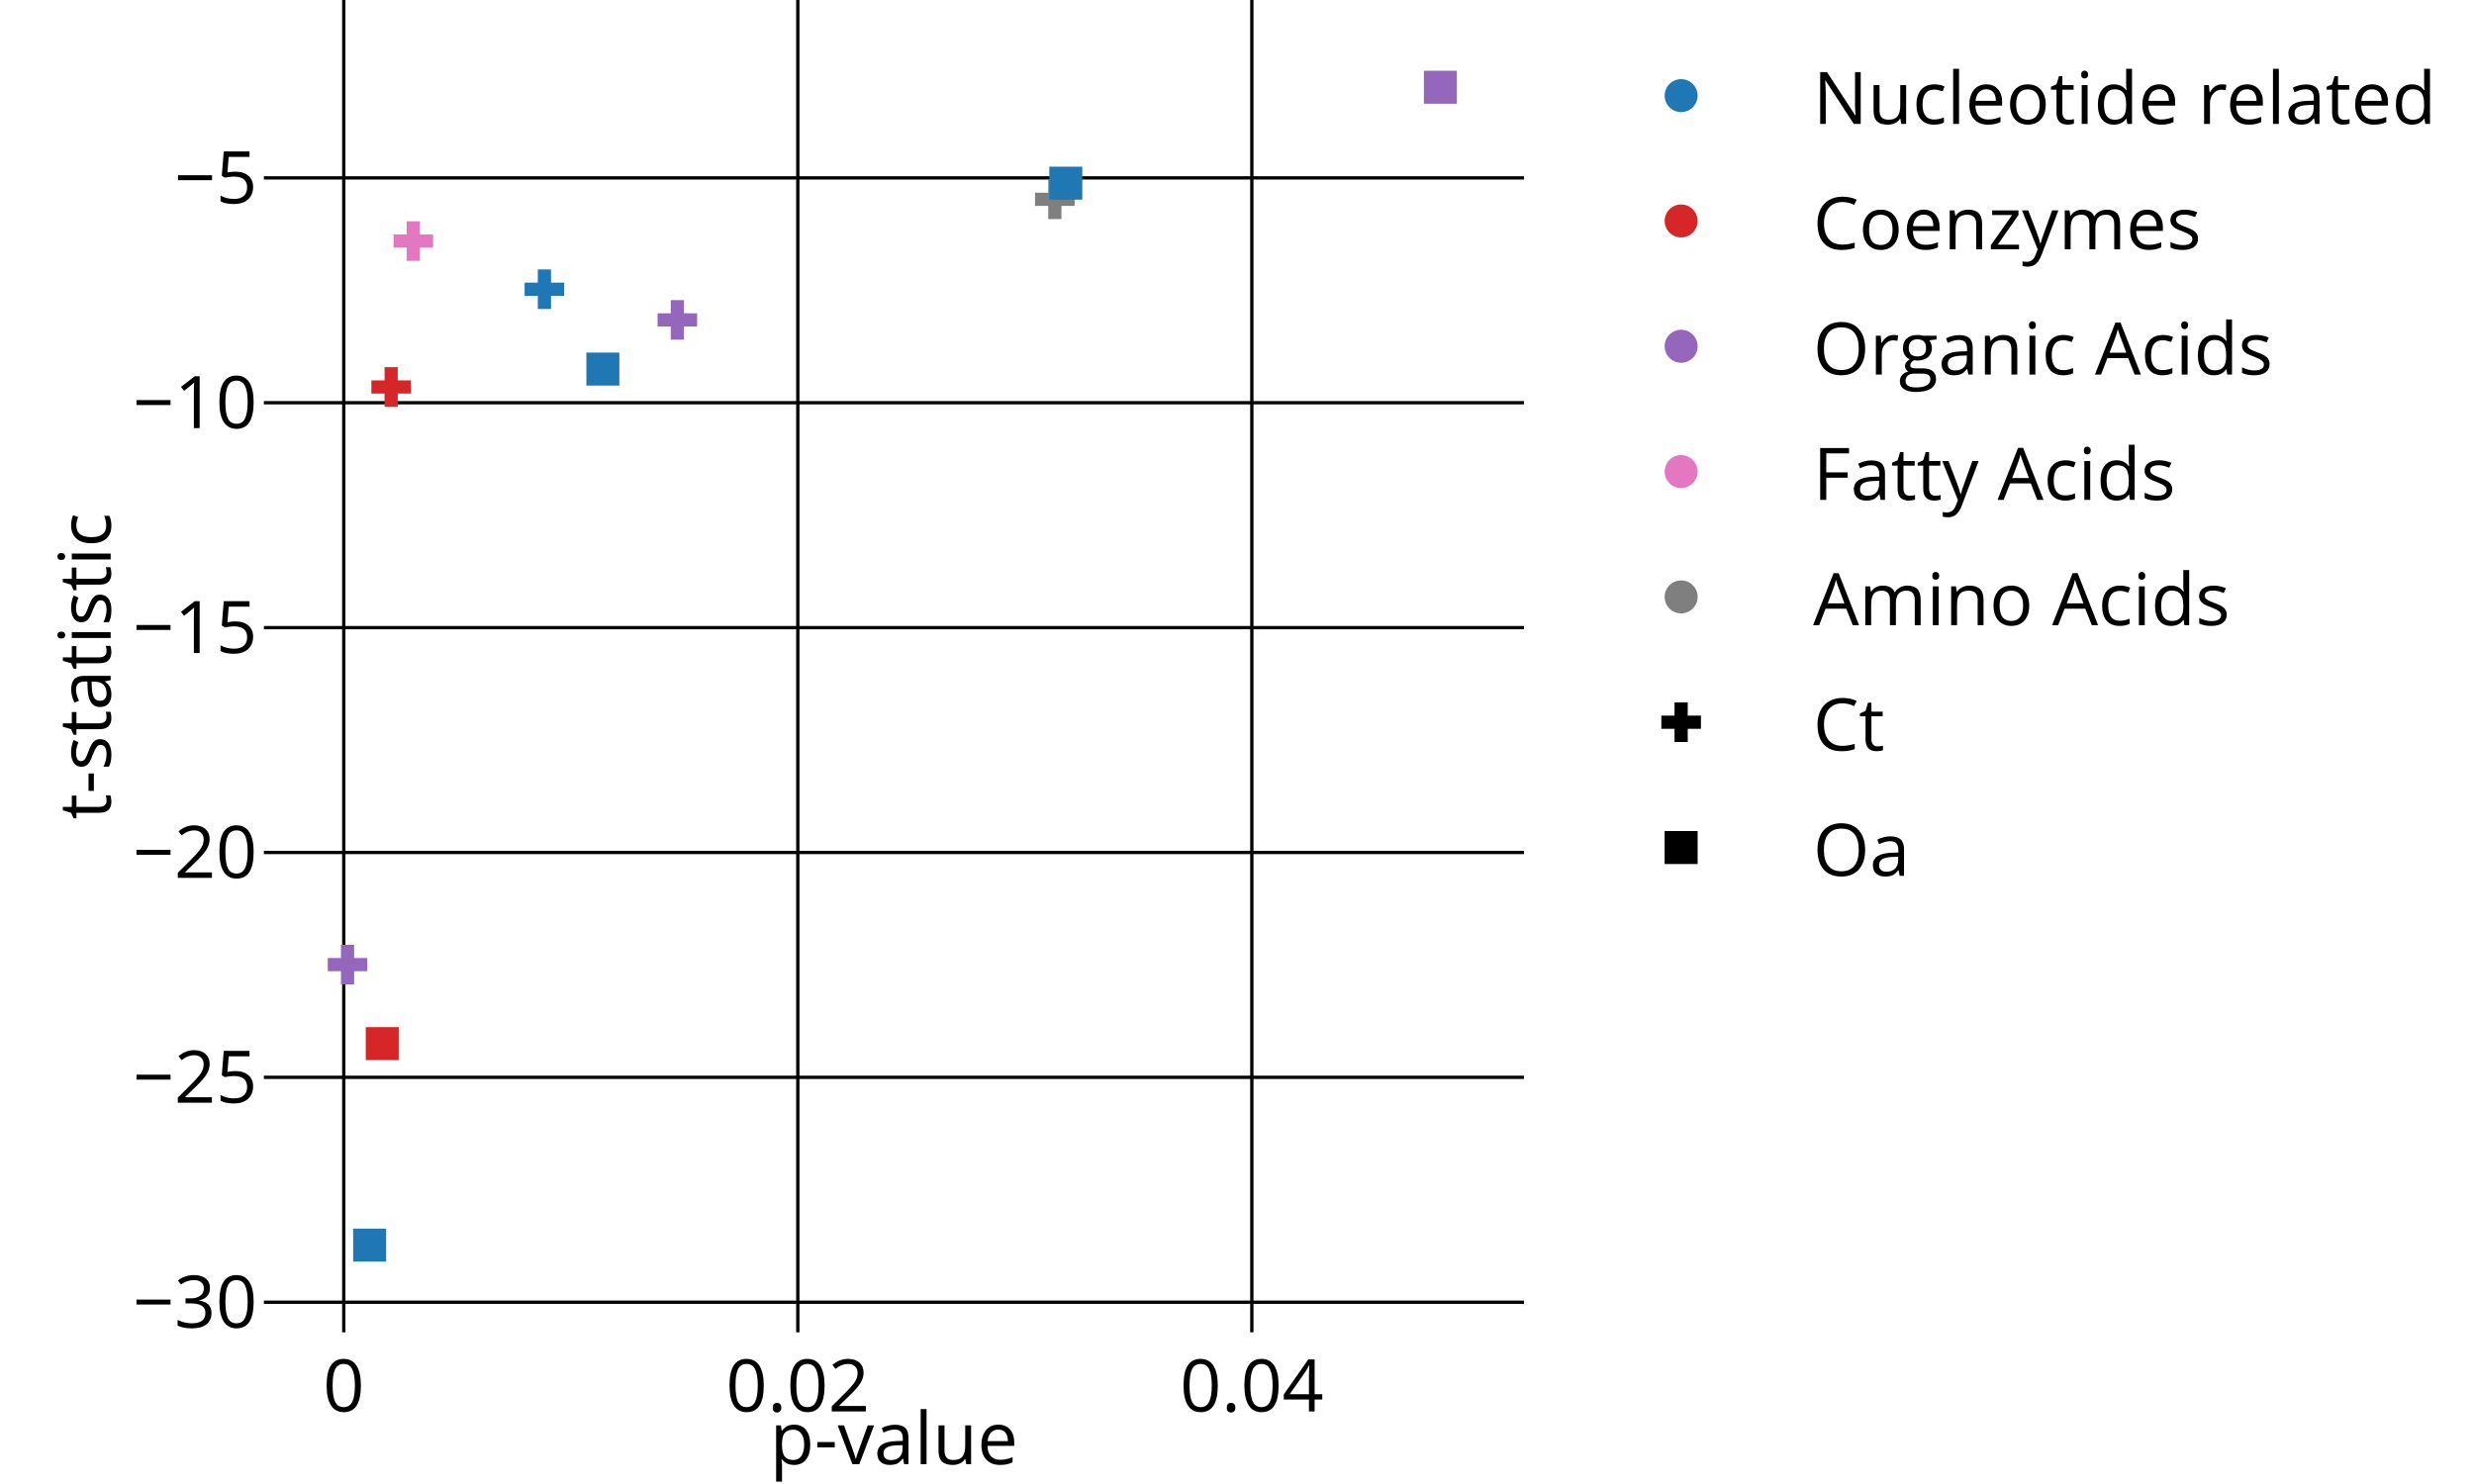
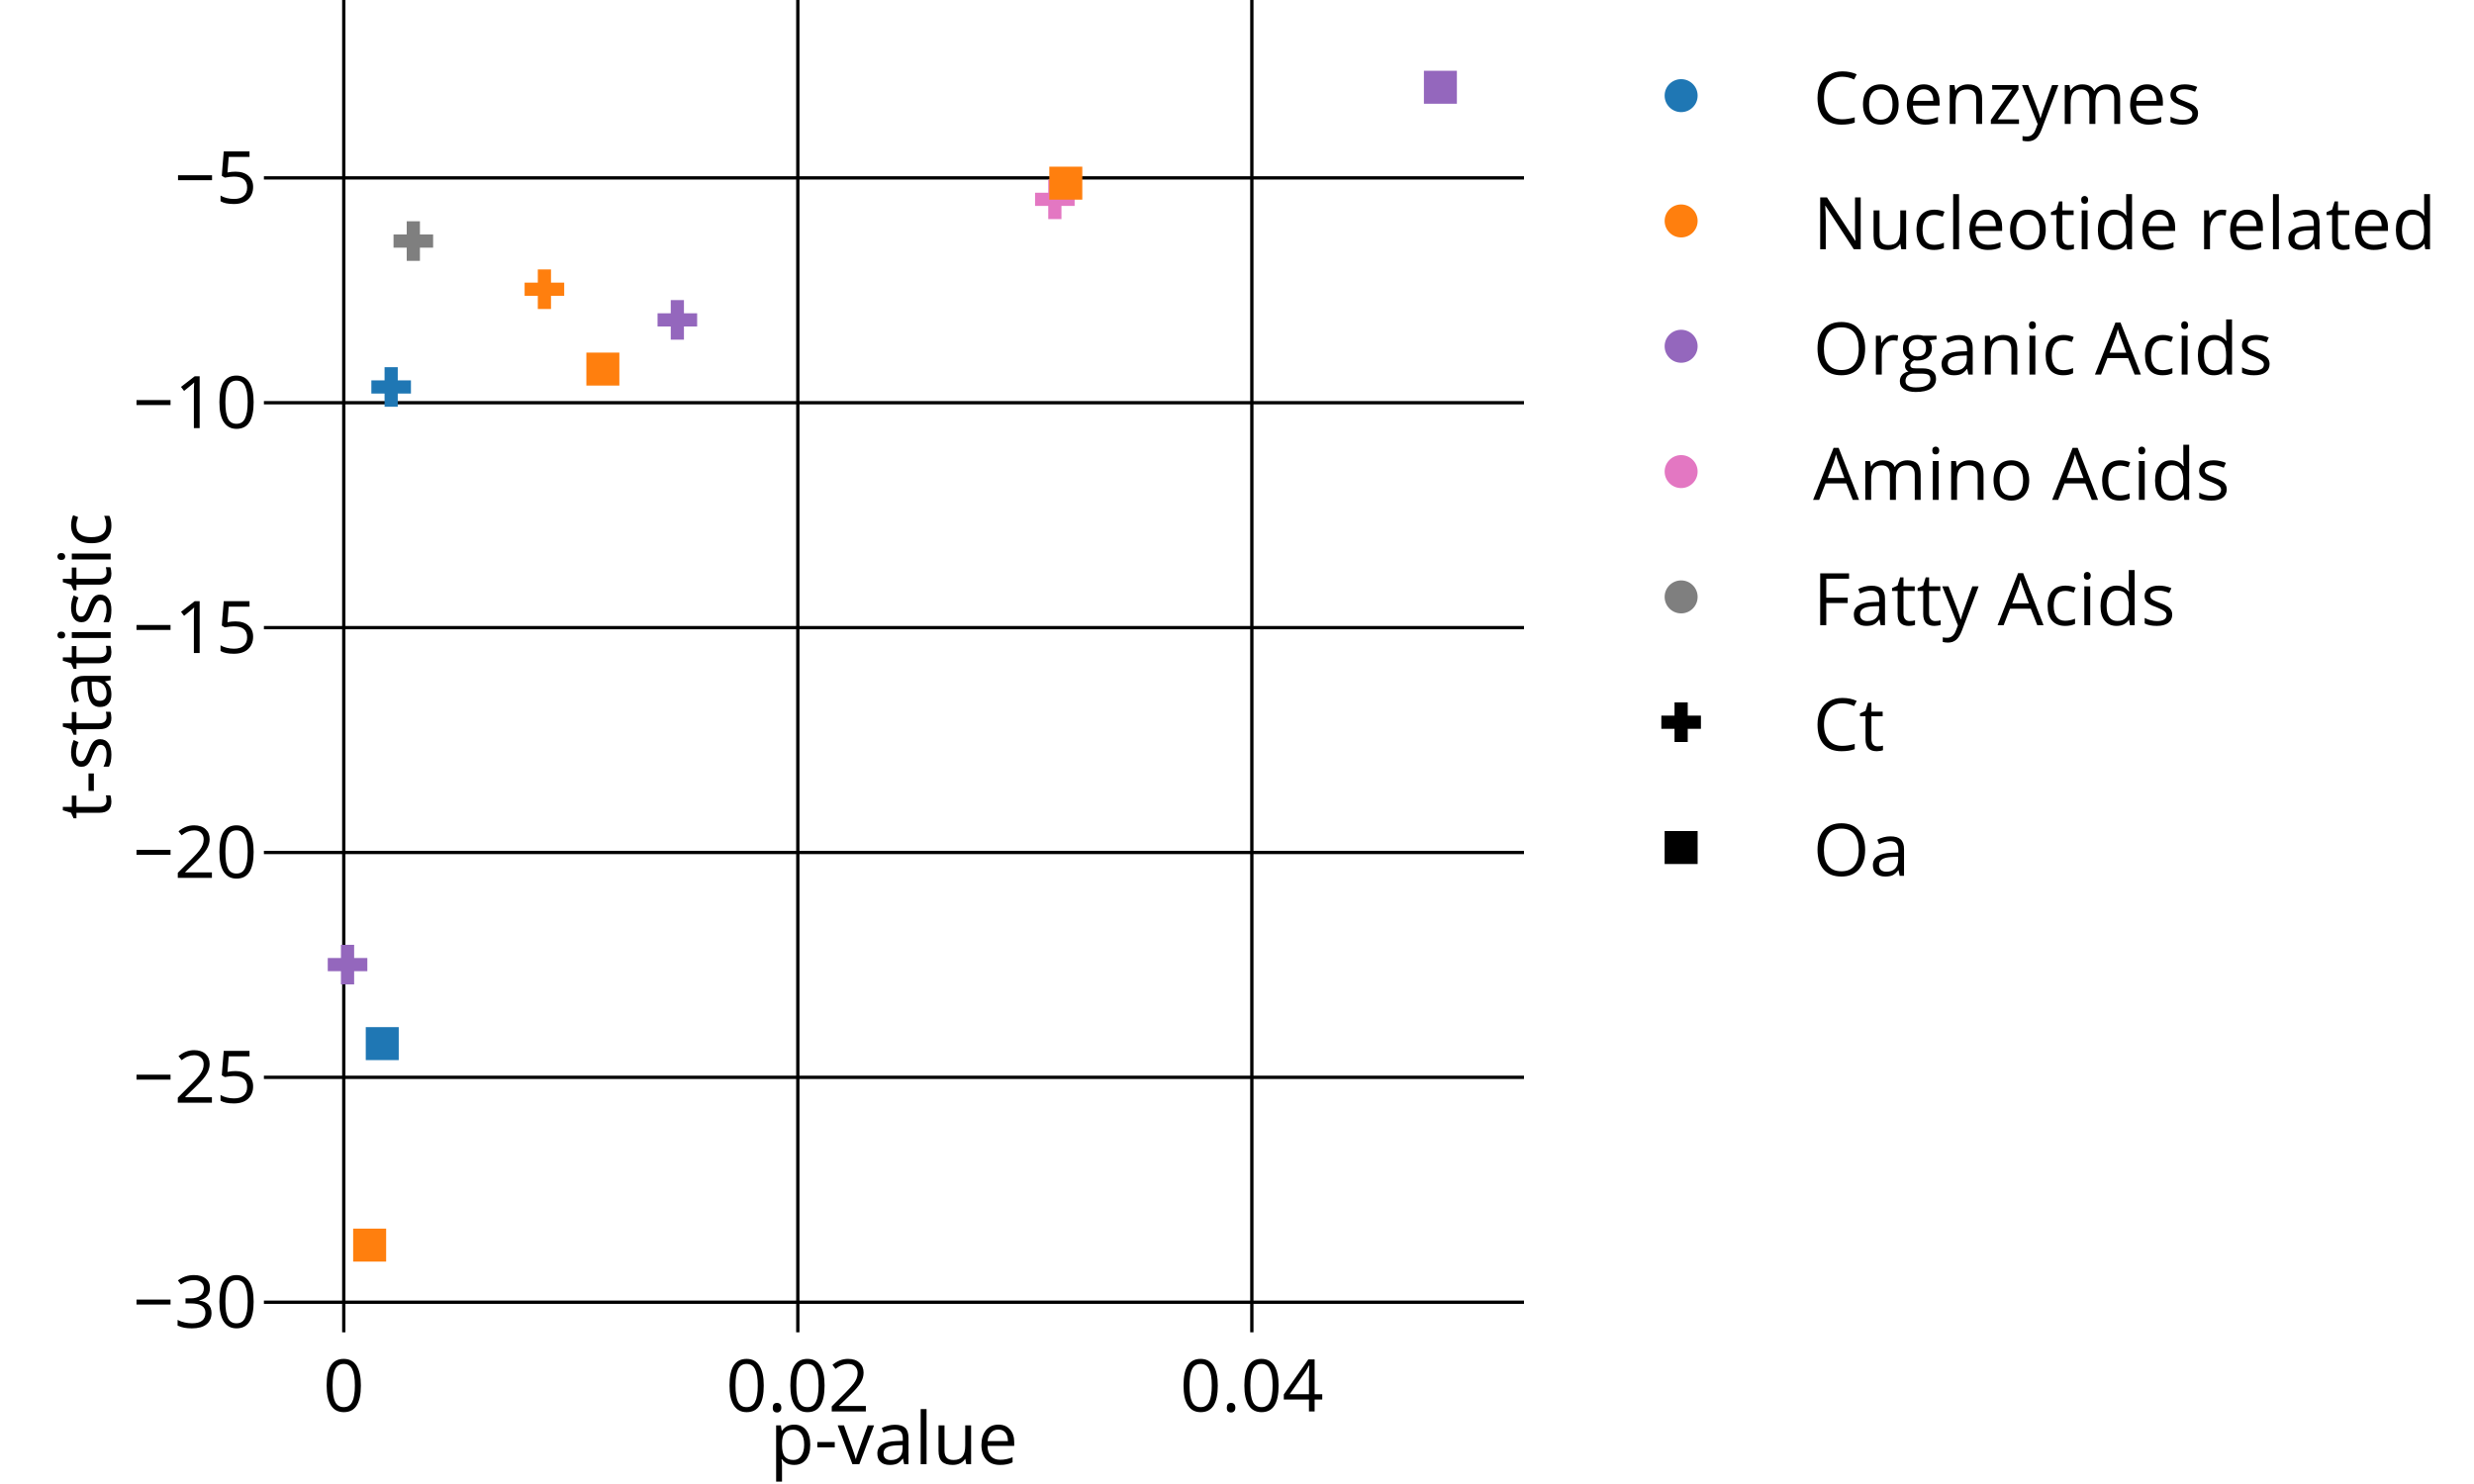
<svg xmlns="http://www.w3.org/2000/svg" class="main-svg" width="375" height="225" style="" viewBox="0 0 375 225">
  <rect x="0" y="0" width="375" height="225" style="fill: rgb(255, 255, 255); fill-opacity: 1;" />
-   <defs id="defs-875854">
+   <defs id="defs-8c9ff9">
    <g class="clips">
-       <clipPath id="clip875854xyplot" class="plotclip">
+       <clipPath id="clip8c9ff9xyplot" class="plotclip">
        <rect width="191" height="202" />
      </clipPath>
-       <clipPath class="axesclip" id="clip875854x">
+       <clipPath class="axesclip" id="clip8c9ff9x">
        <rect x="40" y="0" width="191" height="225" />
      </clipPath>
-       <clipPath class="axesclip" id="clip875854y">
+       <clipPath class="axesclip" id="clip8c9ff9y">
        <rect x="0" y="0" width="375" height="202" />
      </clipPath>
-       <clipPath class="axesclip" id="clip875854xy">
+       <clipPath class="axesclip" id="clip8c9ff9xy">
        <rect x="40" y="0" width="191" height="202" />
      </clipPath>
    </g>
    <g class="gradients" />
    <g class="patterns" />
  </defs>
  <g class="bglayer" />
  <g class="layer-below">
    <g class="imagelayer" />
    <g class="shapelayer" />
  </g>
  <g class="cartesianlayer">
    <g class="subplot xy">
      <g class="layer-subplot">
        <g class="shapelayer" />
        <g class="imagelayer" />
      </g>
      <g class="minor-gridlayer">
        <g class="x" />
        <g class="y" />
      </g>
      <g class="gridlayer">
        <g class="x">
          <path class="xgrid crisp" transform="translate(120.93,0)" d="M0,0v202" style="stroke: rgb(0, 0, 0); stroke-opacity: 1; stroke-width: 0.5px;" />
          <path class="xgrid crisp" transform="translate(189.75,0)" d="M0,0v202" style="stroke: rgb(0, 0, 0); stroke-opacity: 1; stroke-width: 0.5px;" />
        </g>
        <g class="y">
          <path class="ygrid crisp" transform="translate(0,197.44)" d="M40,0h191" style="stroke: rgb(0, 0, 0); stroke-opacity: 1; stroke-width: 0.5px;" />
          <path class="ygrid crisp" transform="translate(0,163.34)" d="M40,0h191" style="stroke: rgb(0, 0, 0); stroke-opacity: 1; stroke-width: 0.5px;" />
          <path class="ygrid crisp" transform="translate(0,129.25)" d="M40,0h191" style="stroke: rgb(0, 0, 0); stroke-opacity: 1; stroke-width: 0.5px;" />
          <path class="ygrid crisp" transform="translate(0,95.16)" d="M40,0h191" style="stroke: rgb(0, 0, 0); stroke-opacity: 1; stroke-width: 0.5px;" />
          <path class="ygrid crisp" transform="translate(0,61.06)" d="M40,0h191" style="stroke: rgb(0, 0, 0); stroke-opacity: 1; stroke-width: 0.5px;" />
          <path class="ygrid crisp" transform="translate(0,26.97)" d="M40,0h191" style="stroke: rgb(0, 0, 0); stroke-opacity: 1; stroke-width: 0.5px;" />
        </g>
      </g>
      <g class="zerolinelayer">
        <path class="xzl zl crisp" transform="translate(52.11,0)" d="M0,0v202" style="stroke: rgb(0, 0, 0); stroke-opacity: 1; stroke-width: 0.5px;" />
      </g>
      <g class="layer-between">
        <g class="shapelayer" />
        <g class="imagelayer" />
      </g>
      <path class="xlines-below" />
      <path class="ylines-below" />
      <g class="overlines-below" />
      <g class="xaxislayer-below" />
      <g class="yaxislayer-below" />
      <g class="overaxes-below" />
      <g class="overplot">
-         <g class="xy" transform="translate(40,0)" clip-path="url(#clip875854xyplot)">
+         <g class="xy" transform="translate(40,0)" clip-path="url(#clip8c9ff9xyplot)">
          <g class="scatterlayer mlayer">
-             <g class="trace scatter trace2b3c51" style="stroke-miterlimit: 2; opacity: 1;">
-               <g class="fills" />
-               <g class="errorbars" />
-               <g class="lines">
-                 <path class="js-line" d="M119.89,30.22" style="vector-effect: none; fill: none; stroke: rgb(127, 127, 127); stroke-opacity: 1; stroke-width: 1px; opacity: 1;" />
-               </g>
-               <g class="points">
-                 <path class="point" transform="translate(119.89,30.22)" d="M3,1H1V3H-1V1H-3V-1H-1V-3H1V-1H3Z" style="opacity: 1; stroke-width: 0px; fill: rgb(127, 127, 127); fill-opacity: 1;" />
-               </g>
-               <g class="text" />
-             </g>
-             <g class="trace scatter trace730b6e" style="stroke-miterlimit: 2; opacity: 1;">
-               <g class="fills" />
-               <g class="errorbars" />
-               <g class="lines">
-                 <path class="js-line" d="M17.94,158.23" style="vector-effect: none; fill: none; stroke: rgb(214, 39, 40); stroke-opacity: 1; stroke-width: 1px; opacity: 1;" />
-               </g>
-               <g class="points">
-                 <path class="point" transform="translate(17.94,158.23)" d="M2.5,2.5H-2.5V-2.5H2.5Z" style="opacity: 1; stroke-width: 0px; fill: rgb(214, 39, 40); fill-opacity: 1;" />
-               </g>
-               <g class="text" />
-             </g>
-             <g class="trace scatter trace1d8ad6" style="stroke-miterlimit: 2; opacity: 1;">
-               <g class="fills" />
-               <g class="errorbars" />
-               <g class="lines">
-                 <path class="js-line" d="M19.29,58.67" style="vector-effect: none; fill: none; stroke: rgb(214, 39, 40); stroke-opacity: 1; stroke-width: 1px; opacity: 1;" />
-               </g>
-               <g class="points">
-                 <path class="point" transform="translate(19.29,58.67)" d="M3,1H1V3H-1V1H-3V-1H-1V-3H1V-1H3Z" style="opacity: 1; stroke-width: 0px; fill: rgb(214, 39, 40); fill-opacity: 1;" />
-               </g>
-               <g class="text" />
-             </g>
-             <g class="trace scatter traced95797" style="stroke-miterlimit: 2; opacity: 1;">
-               <g class="fills" />
-               <g class="errorbars" />
-               <g class="lines">
-                 <path class="js-line" d="M22.65,36.55" style="vector-effect: none; fill: none; stroke: rgb(227, 119, 194); stroke-opacity: 1; stroke-width: 1px; opacity: 1;" />
-               </g>
-               <g class="points">
-                 <path class="point" transform="translate(22.65,36.55)" d="M3,1H1V3H-1V1H-3V-1H-1V-3H1V-1H3Z" style="opacity: 1; stroke-width: 0px; fill: rgb(227, 119, 194); fill-opacity: 1;" />
-               </g>
-               <g class="text" />
-             </g>
-             <g class="trace scatter trace2d0c5a" style="stroke-miterlimit: 2; opacity: 1;">
-               <g class="fills" />
-               <g class="errorbars" />
-               <g class="lines">
-                 <path class="js-line" d="M121.55,27.77" style="vector-effect: none; fill: none; stroke: rgb(31, 119, 180); stroke-opacity: 1; stroke-width: 1px; opacity: 1;" />
-               </g>
-               <g class="points">
-                 <path class="point" transform="translate(121.55,27.77)" d="M2.5,2.5H-2.5V-2.5H2.5Z" style="opacity: 1; stroke-width: 0px; fill: rgb(31, 119, 180); fill-opacity: 1;" />
-               </g>
-               <g class="text" />
-             </g>
-             <g class="trace scatter trace50b72f" style="stroke-miterlimit: 2; opacity: 1;">
-               <g class="fills" />
-               <g class="errorbars" />
-               <g class="lines">
-                 <path class="js-line" d="M16.03,188.78" style="vector-effect: none; fill: none; stroke: rgb(31, 119, 180); stroke-opacity: 1; stroke-width: 1px; opacity: 1;" />
-               </g>
-               <g class="points">
-                 <path class="point" transform="translate(16.03,188.78)" d="M2.5,2.5H-2.5V-2.5H2.5Z" style="opacity: 1; stroke-width: 0px; fill: rgb(31, 119, 180); fill-opacity: 1;" />
-               </g>
-               <g class="text" />
-             </g>
-             <g class="trace scatter trace9c31de" style="stroke-miterlimit: 2; opacity: 1;">
-               <g class="fills" />
-               <g class="errorbars" />
-               <g class="lines">
-                 <path class="js-line" d="M42.52,43.85" style="vector-effect: none; fill: none; stroke: rgb(31, 119, 180); stroke-opacity: 1; stroke-width: 1px; opacity: 1;" />
-               </g>
-               <g class="points">
-                 <path class="point" transform="translate(42.52,43.85)" d="M3,1H1V3H-1V1H-3V-1H-1V-3H1V-1H3Z" style="opacity: 1; stroke-width: 0px; fill: rgb(31, 119, 180); fill-opacity: 1;" />
-               </g>
-               <g class="text" />
-             </g>
-             <g class="trace scatter traceb2b979" style="stroke-miterlimit: 2; opacity: 1;">
-               <g class="fills" />
-               <g class="errorbars" />
-               <g class="lines">
-                 <path class="js-line" d="M51.38,55.96" style="vector-effect: none; fill: none; stroke: rgb(31, 119, 180); stroke-opacity: 1; stroke-width: 1px; opacity: 1;" />
-               </g>
-               <g class="points">
-                 <path class="point" transform="translate(51.38,55.96)" d="M2.5,2.5H-2.5V-2.5H2.5Z" style="opacity: 1; stroke-width: 0px; fill: rgb(31, 119, 180); fill-opacity: 1;" />
-               </g>
-               <g class="text" />
-             </g>
-             <g class="trace scatter trace0d518e" style="stroke-miterlimit: 2; opacity: 1;">
+             <g class="trace scatter trace6388fd" style="stroke-miterlimit: 2; opacity: 1;">
+               <g class="fills" />
+               <g class="errorbars" />
+               <g class="lines">
+                 <path class="js-line" d="M119.89,30.22" style="vector-effect: none; fill: none; stroke: rgb(227, 119, 194); stroke-opacity: 1; stroke-width: 1px; opacity: 1;" />
+               </g>
+               <g class="points">
+                 <path class="point" transform="translate(119.89,30.22)" d="M3,1H1V3H-1V1H-3V-1H-1V-3H1V-1H3Z" style="opacity: 1; stroke-width: 0px; fill: rgb(227, 119, 194); fill-opacity: 1;" />
+               </g>
+               <g class="text" />
+             </g>
+             <g class="trace scatter trace6e9c9f" style="stroke-miterlimit: 2; opacity: 1;">
+               <g class="fills" />
+               <g class="errorbars" />
+               <g class="lines">
+                 <path class="js-line" d="M17.94,158.23" style="vector-effect: none; fill: none; stroke: rgb(31, 119, 180); stroke-opacity: 1; stroke-width: 1px; opacity: 1;" />
+               </g>
+               <g class="points">
+                 <path class="point" transform="translate(17.94,158.23)" d="M2.5,2.5H-2.5V-2.5H2.5Z" style="opacity: 1; stroke-width: 0px; fill: rgb(31, 119, 180); fill-opacity: 1;" />
+               </g>
+               <g class="text" />
+             </g>
+             <g class="trace scatter tracedac357" style="stroke-miterlimit: 2; opacity: 1;">
+               <g class="fills" />
+               <g class="errorbars" />
+               <g class="lines">
+                 <path class="js-line" d="M19.29,58.67" style="vector-effect: none; fill: none; stroke: rgb(31, 119, 180); stroke-opacity: 1; stroke-width: 1px; opacity: 1;" />
+               </g>
+               <g class="points">
+                 <path class="point" transform="translate(19.29,58.67)" d="M3,1H1V3H-1V1H-3V-1H-1V-3H1V-1H3Z" style="opacity: 1; stroke-width: 0px; fill: rgb(31, 119, 180); fill-opacity: 1;" />
+               </g>
+               <g class="text" />
+             </g>
+             <g class="trace scatter trace00ffb6" style="stroke-miterlimit: 2; opacity: 1;">
+               <g class="fills" />
+               <g class="errorbars" />
+               <g class="lines">
+                 <path class="js-line" d="M22.65,36.55" style="vector-effect: none; fill: none; stroke: rgb(127, 127, 127); stroke-opacity: 1; stroke-width: 1px; opacity: 1;" />
+               </g>
+               <g class="points">
+                 <path class="point" transform="translate(22.65,36.55)" d="M3,1H1V3H-1V1H-3V-1H-1V-3H1V-1H3Z" style="opacity: 1; stroke-width: 0px; fill: rgb(127, 127, 127); fill-opacity: 1;" />
+               </g>
+               <g class="text" />
+             </g>
+             <g class="trace scatter trace549941" style="stroke-miterlimit: 2; opacity: 1;">
+               <g class="fills" />
+               <g class="errorbars" />
+               <g class="lines">
+                 <path class="js-line" d="M121.55,27.77" style="vector-effect: none; fill: none; stroke: rgb(255, 127, 14); stroke-opacity: 1; stroke-width: 1px; opacity: 1;" />
+               </g>
+               <g class="points">
+                 <path class="point" transform="translate(121.55,27.77)" d="M2.5,2.5H-2.5V-2.5H2.5Z" style="opacity: 1; stroke-width: 0px; fill: rgb(255, 127, 14); fill-opacity: 1;" />
+               </g>
+               <g class="text" />
+             </g>
+             <g class="trace scatter trace59411a" style="stroke-miterlimit: 2; opacity: 1;">
+               <g class="fills" />
+               <g class="errorbars" />
+               <g class="lines">
+                 <path class="js-line" d="M16.03,188.78" style="vector-effect: none; fill: none; stroke: rgb(255, 127, 14); stroke-opacity: 1; stroke-width: 1px; opacity: 1;" />
+               </g>
+               <g class="points">
+                 <path class="point" transform="translate(16.03,188.78)" d="M2.5,2.5H-2.5V-2.5H2.5Z" style="opacity: 1; stroke-width: 0px; fill: rgb(255, 127, 14); fill-opacity: 1;" />
+               </g>
+               <g class="text" />
+             </g>
+             <g class="trace scatter trace7f37f4" style="stroke-miterlimit: 2; opacity: 1;">
+               <g class="fills" />
+               <g class="errorbars" />
+               <g class="lines">
+                 <path class="js-line" d="M42.52,43.85" style="vector-effect: none; fill: none; stroke: rgb(255, 127, 14); stroke-opacity: 1; stroke-width: 1px; opacity: 1;" />
+               </g>
+               <g class="points">
+                 <path class="point" transform="translate(42.52,43.85)" d="M3,1H1V3H-1V1H-3V-1H-1V-3H1V-1H3Z" style="opacity: 1; stroke-width: 0px; fill: rgb(255, 127, 14); fill-opacity: 1;" />
+               </g>
+               <g class="text" />
+             </g>
+             <g class="trace scatter tracee9173c" style="stroke-miterlimit: 2; opacity: 1;">
+               <g class="fills" />
+               <g class="errorbars" />
+               <g class="lines">
+                 <path class="js-line" d="M51.38,55.96" style="vector-effect: none; fill: none; stroke: rgb(255, 127, 14); stroke-opacity: 1; stroke-width: 1px; opacity: 1;" />
+               </g>
+               <g class="points">
+                 <path class="point" transform="translate(51.38,55.96)" d="M2.5,2.5H-2.5V-2.5H2.5Z" style="opacity: 1; stroke-width: 0px; fill: rgb(255, 127, 14); fill-opacity: 1;" />
+               </g>
+               <g class="text" />
+             </g>
+             <g class="trace scatter trace34193a" style="stroke-miterlimit: 2; opacity: 1;">
              <g class="fills" />
              <g class="errorbars" />
              <g class="lines">
                <path class="js-line" d="M62.67,48.5" style="vector-effect: none; fill: none; stroke: rgb(148, 103, 189); stroke-opacity: 1; stroke-width: 1px; opacity: 1;" />
              </g>
              <g class="points">
                <path class="point" transform="translate(62.67,48.5)" d="M3,1H1V3H-1V1H-3V-1H-1V-3H1V-1H3Z" style="opacity: 1; stroke-width: 0px; fill: rgb(148, 103, 189); fill-opacity: 1;" />
              </g>
              <g class="text" />
            </g>
-             <g class="trace scatter traceebe882" style="stroke-miterlimit: 2; opacity: 1;">
+             <g class="trace scatter trace82a488" style="stroke-miterlimit: 2; opacity: 1;">
              <g class="fills" />
              <g class="errorbars" />
              <g class="lines">
                <path class="js-line" d="M12.68,146.25" style="vector-effect: none; fill: none; stroke: rgb(148, 103, 189); stroke-opacity: 1; stroke-width: 1px; opacity: 1;" />
              </g>
              <g class="points">
                <path class="point" transform="translate(12.68,146.25)" d="M3,1H1V3H-1V1H-3V-1H-1V-3H1V-1H3Z" style="opacity: 1; stroke-width: 0px; fill: rgb(148, 103, 189); fill-opacity: 1;" />
              </g>
              <g class="text" />
            </g>
-             <g class="trace scatter tracee622b3" style="stroke-miterlimit: 2; opacity: 1;">
+             <g class="trace scatter trace84b52f" style="stroke-miterlimit: 2; opacity: 1;">
              <g class="fills" />
              <g class="errorbars" />
              <g class="lines">
                <path class="js-line" d="M178.33,13.23" style="vector-effect: none; fill: none; stroke: rgb(148, 103, 189); stroke-opacity: 1; stroke-width: 1px; opacity: 1;" />
              </g>
              <g class="points">
                <path class="point" transform="translate(178.33,13.23)" d="M2.5,2.5H-2.5V-2.5H2.5Z" style="opacity: 1; stroke-width: 0px; fill: rgb(148, 103, 189); fill-opacity: 1;" />
              </g>
              <g class="text" />
            </g>
-             <g class="trace scatter trace33b66f" style="stroke-miterlimit: 2; opacity: 1;">
-               <g class="fills" />
-               <g class="errorbars" />
-               <g class="lines" />
-               <g class="points" />
-               <g class="text" />
-             </g>
-             <g class="trace scatter trace958337" style="stroke-miterlimit: 2; opacity: 1;">
-               <g class="fills" />
-               <g class="errorbars" />
-               <g class="lines" />
-               <g class="points" />
-               <g class="text" />
-             </g>
-             <g class="trace scatter traceb78283" style="stroke-miterlimit: 2; opacity: 1;">
-               <g class="fills" />
-               <g class="errorbars" />
-               <g class="lines" />
-               <g class="points" />
-               <g class="text" />
-             </g>
-             <g class="trace scatter trace7ac05e" style="stroke-miterlimit: 2; opacity: 1;">
-               <g class="fills" />
-               <g class="errorbars" />
-               <g class="lines" />
-               <g class="points" />
-               <g class="text" />
-             </g>
-             <g class="trace scatter trace9d6607" style="stroke-miterlimit: 2; opacity: 1;">
-               <g class="fills" />
-               <g class="errorbars" />
-               <g class="lines" />
-               <g class="points" />
-               <g class="text" />
-             </g>
-             <g class="trace scatter trace70d2ff" style="stroke-miterlimit: 2; opacity: 1;">
-               <g class="fills" />
-               <g class="errorbars" />
-               <g class="lines" />
-               <g class="points" />
-               <g class="text" />
-             </g>
-             <g class="trace scatter tracecf4371" style="stroke-miterlimit: 2; opacity: 1;">
+             <g class="trace scatter trace6aa17c" style="stroke-miterlimit: 2; opacity: 1;">
+               <g class="fills" />
+               <g class="errorbars" />
+               <g class="lines" />
+               <g class="points" />
+               <g class="text" />
+             </g>
+             <g class="trace scatter trace290682" style="stroke-miterlimit: 2; opacity: 1;">
+               <g class="fills" />
+               <g class="errorbars" />
+               <g class="lines" />
+               <g class="points" />
+               <g class="text" />
+             </g>
+             <g class="trace scatter traceb2466c" style="stroke-miterlimit: 2; opacity: 1;">
+               <g class="fills" />
+               <g class="errorbars" />
+               <g class="lines" />
+               <g class="points" />
+               <g class="text" />
+             </g>
+             <g class="trace scatter trace9336ea" style="stroke-miterlimit: 2; opacity: 1;">
+               <g class="fills" />
+               <g class="errorbars" />
+               <g class="lines" />
+               <g class="points" />
+               <g class="text" />
+             </g>
+             <g class="trace scatter trace8478bf" style="stroke-miterlimit: 2; opacity: 1;">
+               <g class="fills" />
+               <g class="errorbars" />
+               <g class="lines" />
+               <g class="points" />
+               <g class="text" />
+             </g>
+             <g class="trace scatter trace030999" style="stroke-miterlimit: 2; opacity: 1;">
+               <g class="fills" />
+               <g class="errorbars" />
+               <g class="lines" />
+               <g class="points" />
+               <g class="text" />
+             </g>
+             <g class="trace scatter tracec305b4" style="stroke-miterlimit: 2; opacity: 1;">
              <g class="fills" />
              <g class="errorbars" />
              <g class="lines" />
              <g class="points" />
              <g class="text" />
            </g>
          </g>
        </g>
      </g>
      <path class="xlines-above crisp" d="M0,0" style="fill: none;" />
      <path class="ylines-above crisp" d="M0,0" style="fill: none;" />
      <g class="overlines-above" />
      <g class="xaxislayer-above">
        <g class="xtick">
          <text text-anchor="middle" x="0" y="214" transform="translate(52.11,0)" style="font-family: 'Open Sans', verdana, arial, sans-serif; font-size: 11px; fill: rgb(0, 0, 0); fill-opacity: 1; white-space: pre; opacity: 1;">0</text>
        </g>
        <g class="xtick">
          <text text-anchor="middle" x="0" y="214" style="font-family: 'Open Sans', verdana, arial, sans-serif; font-size: 11px; fill: rgb(0, 0, 0); fill-opacity: 1; white-space: pre; opacity: 1;" transform="translate(120.93,0)">0.02</text>
        </g>
        <g class="xtick">
          <text text-anchor="middle" x="0" y="214" style="font-family: 'Open Sans', verdana, arial, sans-serif; font-size: 11px; fill: rgb(0, 0, 0); fill-opacity: 1; white-space: pre; opacity: 1;" transform="translate(189.75,0)">0.04</text>
        </g>
      </g>
      <g class="yaxislayer-above">
        <g class="ytick">
          <text text-anchor="end" x="39" y="3.85" transform="translate(0,197.44)" style="font-family: 'Open Sans', verdana, arial, sans-serif; font-size: 11px; fill: rgb(0, 0, 0); fill-opacity: 1; white-space: pre; opacity: 1;">−30</text>
        </g>
        <g class="ytick">
          <text text-anchor="end" x="39" y="3.85" style="font-family: 'Open Sans', verdana, arial, sans-serif; font-size: 11px; fill: rgb(0, 0, 0); fill-opacity: 1; white-space: pre; opacity: 1;" transform="translate(0,163.34)">−25</text>
        </g>
        <g class="ytick">
          <text text-anchor="end" x="39" y="3.85" style="font-family: 'Open Sans', verdana, arial, sans-serif; font-size: 11px; fill: rgb(0, 0, 0); fill-opacity: 1; white-space: pre; opacity: 1;" transform="translate(0,129.25)">−20</text>
        </g>
        <g class="ytick">
          <text text-anchor="end" x="39" y="3.85" style="font-family: 'Open Sans', verdana, arial, sans-serif; font-size: 11px; fill: rgb(0, 0, 0); fill-opacity: 1; white-space: pre; opacity: 1;" transform="translate(0,95.16)">−15</text>
        </g>
        <g class="ytick">
          <text text-anchor="end" x="39" y="3.85" style="font-family: 'Open Sans', verdana, arial, sans-serif; font-size: 11px; fill: rgb(0, 0, 0); fill-opacity: 1; white-space: pre; opacity: 1;" transform="translate(0,61.06)">−10</text>
        </g>
        <g class="ytick">
          <text text-anchor="end" x="39" y="3.85" style="font-family: 'Open Sans', verdana, arial, sans-serif; font-size: 11px; fill: rgb(0, 0, 0); fill-opacity: 1; white-space: pre; opacity: 1;" transform="translate(0,26.97)">−5</text>
        </g>
      </g>
      <g class="overaxes-above" />
    </g>
  </g>
  <g class="polarlayer" />
  <g class="smithlayer" />
  <g class="ternarylayer" />
  <g class="geolayer" />
  <g class="funnelarealayer" />
  <g class="pielayer" />
  <g class="iciclelayer" />
  <g class="treemaplayer" />
  <g class="sunburstlayer" />
  <g class="glimages" />
-   <defs id="topdefs-875854">
+   <defs id="topdefs-8c9ff9">
    <g class="clips" />
-     <clipPath id="legend875854">
+     <clipPath id="legend8c9ff9">
      <rect width="140" height="143" x="0" y="0" />
    </clipPath>
  </defs>
  <g class="layer-above">
    <g class="imagelayer" />
    <g class="shapelayer" />
  </g>
  <g class="infolayer">
    <g class="legend" pointer-events="all" transform="translate(234.82,0)">
      <rect class="bg" shape-rendering="crispEdges" width="140" height="143" x="0" y="0" style="stroke: rgb(68, 68, 68); stroke-opacity: 1; fill: rgb(255, 255, 255); fill-opacity: 1; stroke-width: 0px;" />
-       <g class="scrollbox" transform="" clip-path="url(#legend875854)">
+       <g class="scrollbox" transform="" clip-path="url(#legend8c9ff9)">
        <g class="groups">
          <g class="traces" transform="translate(0,14.5)" style="opacity: 1;">
+             <text class="legendtext" text-anchor="start" x="40" y="4.29" style="font-family: 'Open Sans', verdana, arial, sans-serif; font-size: 11px; fill: rgb(0, 0, 0); fill-opacity: 1; white-space: pre;">Coenzymes</text>
+             <g class="layers" style="opacity: 1;">
+               <g class="legendfill" />
+               <g class="legendlines" />
+               <g class="legendsymbols">
+                 <g class="legendpoints">
+                   <path class="scatterpts" transform="translate(20,0)" d="M2.5,0A2.5,2.5 0 1,1 0,-2.5A2.5,2.5 0 0,1 2.5,0Z" style="opacity: 1; stroke-width: 0px; fill: rgb(31, 119, 180); fill-opacity: 1;" />
+                 </g>
+               </g>
+             </g>
+             <rect class="legendtoggle" x="0" y="-9.5" width="134.672" height="19" style="fill: rgb(0, 0, 0); fill-opacity: 0;" />
+           </g>
+           <g class="traces" transform="translate(0,33.5)" style="opacity: 1;">
            <text class="legendtext" text-anchor="start" x="40" y="4.29" style="font-family: 'Open Sans', verdana, arial, sans-serif; font-size: 11px; fill: rgb(0, 0, 0); fill-opacity: 1; white-space: pre;">Nucleotide related</text>
            <g class="layers" style="opacity: 1;">
              <g class="legendfill" />
              <g class="legendlines" />
              <g class="legendsymbols">
                <g class="legendpoints">
-                   <path class="scatterpts" transform="translate(20,0)" d="M2.5,0A2.5,2.5 0 1,1 0,-2.5A2.5,2.5 0 0,1 2.5,0Z" style="opacity: 1; stroke-width: 0px; fill: rgb(31, 119, 180); fill-opacity: 1;" />
-                 </g>
-               </g>
-             </g>
-             <rect class="legendtoggle" x="0" y="-9.5" width="134.672" height="19" style="fill: rgb(0, 0, 0); fill-opacity: 0;" />
-           </g>
-           <g class="traces" transform="translate(0,33.5)" style="opacity: 1;">
-             <text class="legendtext" text-anchor="start" x="40" y="4.29" style="font-family: 'Open Sans', verdana, arial, sans-serif; font-size: 11px; fill: rgb(0, 0, 0); fill-opacity: 1; white-space: pre;">Coenzymes</text>
-             <g class="layers" style="opacity: 1;">
-               <g class="legendfill" />
-               <g class="legendlines" />
-               <g class="legendsymbols">
-                 <g class="legendpoints">
-                   <path class="scatterpts" transform="translate(20,0)" d="M2.5,0A2.5,2.5 0 1,1 0,-2.5A2.5,2.5 0 0,1 2.5,0Z" style="opacity: 1; stroke-width: 0px; fill: rgb(214, 39, 40); fill-opacity: 1;" />
+                   <path class="scatterpts" transform="translate(20,0)" d="M2.5,0A2.5,2.5 0 1,1 0,-2.5A2.5,2.5 0 0,1 2.5,0Z" style="opacity: 1; stroke-width: 0px; fill: rgb(255, 127, 14); fill-opacity: 1;" />
                </g>
              </g>
            </g>
            <rect class="legendtoggle" x="0" y="-9.5" width="134.672" height="19" style="fill: rgb(0, 0, 0); fill-opacity: 0;" />
          </g>
          <g class="traces" transform="translate(0,52.5)" style="opacity: 1;">
            <text class="legendtext" text-anchor="start" x="40" y="4.29" style="font-family: 'Open Sans', verdana, arial, sans-serif; font-size: 11px; fill: rgb(0, 0, 0); fill-opacity: 1; white-space: pre;">Organic Acids</text>
            <g class="layers" style="opacity: 1;">
              <g class="legendfill" />
              <g class="legendlines" />
              <g class="legendsymbols">
                <g class="legendpoints">
                  <path class="scatterpts" transform="translate(20,0)" d="M2.5,0A2.5,2.5 0 1,1 0,-2.5A2.5,2.5 0 0,1 2.5,0Z" style="opacity: 1; stroke-width: 0px; fill: rgb(148, 103, 189); fill-opacity: 1;" />
                </g>
              </g>
            </g>
            <rect class="legendtoggle" x="0" y="-9.5" width="134.672" height="19" style="fill: rgb(0, 0, 0); fill-opacity: 0;" />
          </g>
          <g class="traces" transform="translate(0,71.5)" style="opacity: 1;">
+             <text class="legendtext" text-anchor="start" x="40" y="4.29" style="font-family: 'Open Sans', verdana, arial, sans-serif; font-size: 11px; fill: rgb(0, 0, 0); fill-opacity: 1; white-space: pre;">Amino Acids</text>
+             <g class="layers" style="opacity: 1;">
+               <g class="legendfill" />
+               <g class="legendlines" />
+               <g class="legendsymbols">
+                 <g class="legendpoints">
+                   <path class="scatterpts" transform="translate(20,0)" d="M2.5,0A2.5,2.5 0 1,1 0,-2.5A2.5,2.5 0 0,1 2.5,0Z" style="opacity: 1; stroke-width: 0px; fill: rgb(227, 119, 194); fill-opacity: 1;" />
+                 </g>
+               </g>
+             </g>
+             <rect class="legendtoggle" x="0" y="-9.5" width="134.672" height="19" style="fill: rgb(0, 0, 0); fill-opacity: 0;" />
+           </g>
+           <g class="traces" transform="translate(0,90.5)" style="opacity: 1;">
            <text class="legendtext" text-anchor="start" x="40" y="4.29" style="font-family: 'Open Sans', verdana, arial, sans-serif; font-size: 11px; fill: rgb(0, 0, 0); fill-opacity: 1; white-space: pre;">Fatty Acids</text>
-             <g class="layers" style="opacity: 1;">
-               <g class="legendfill" />
-               <g class="legendlines" />
-               <g class="legendsymbols">
-                 <g class="legendpoints">
-                   <path class="scatterpts" transform="translate(20,0)" d="M2.5,0A2.5,2.5 0 1,1 0,-2.5A2.5,2.5 0 0,1 2.5,0Z" style="opacity: 1; stroke-width: 0px; fill: rgb(227, 119, 194); fill-opacity: 1;" />
-                 </g>
-               </g>
-             </g>
-             <rect class="legendtoggle" x="0" y="-9.5" width="134.672" height="19" style="fill: rgb(0, 0, 0); fill-opacity: 0;" />
-           </g>
-           <g class="traces" transform="translate(0,90.5)" style="opacity: 1;">
-             <text class="legendtext" text-anchor="start" x="40" y="4.29" style="font-family: 'Open Sans', verdana, arial, sans-serif; font-size: 11px; fill: rgb(0, 0, 0); fill-opacity: 1; white-space: pre;">Amino Acids</text>
            <g class="layers" style="opacity: 1;">
              <g class="legendfill" />
              <g class="legendlines" />
              <g class="legendsymbols">
                <g class="legendpoints">
                  <path class="scatterpts" transform="translate(20,0)" d="M2.5,0A2.5,2.5 0 1,1 0,-2.5A2.5,2.5 0 0,1 2.5,0Z" style="opacity: 1; stroke-width: 0px; fill: rgb(127, 127, 127); fill-opacity: 1;" />
                </g>
              </g>
            </g>
            <rect class="legendtoggle" x="0" y="-9.5" width="134.672" height="19" style="fill: rgb(0, 0, 0); fill-opacity: 0;" />
          </g>
          <g class="traces" transform="translate(0,109.5)" style="opacity: 1;">
            <text class="legendtext" text-anchor="start" x="40" y="4.29" style="font-family: 'Open Sans', verdana, arial, sans-serif; font-size: 11px; fill: rgb(0, 0, 0); fill-opacity: 1; white-space: pre;">Ct</text>
            <g class="layers" style="opacity: 1;">
              <g class="legendfill" />
              <g class="legendlines" />
              <g class="legendsymbols">
                <g class="legendpoints">
                  <path class="scatterpts" transform="translate(20,0)" d="M3,1H1V3H-1V1H-3V-1H-1V-3H1V-1H3Z" style="opacity: 1; stroke-width: 0px; fill: rgb(0, 0, 0); fill-opacity: 1;" />
                </g>
              </g>
            </g>
            <rect class="legendtoggle" x="0" y="-9.5" width="134.672" height="19" style="fill: rgb(0, 0, 0); fill-opacity: 0;" />
          </g>
          <g class="traces" transform="translate(0,128.5)" style="opacity: 1;">
            <text class="legendtext" text-anchor="start" x="40" y="4.29" style="font-family: 'Open Sans', verdana, arial, sans-serif; font-size: 11px; fill: rgb(0, 0, 0); fill-opacity: 1; white-space: pre;">Oa</text>
            <g class="layers" style="opacity: 1;">
              <g class="legendfill" />
              <g class="legendlines" />
              <g class="legendsymbols">
                <g class="legendpoints">
                  <path class="scatterpts" transform="translate(20,0)" d="M2.5,2.5H-2.5V-2.5H2.5Z" style="opacity: 1; stroke-width: 0px; fill: rgb(0, 0, 0); fill-opacity: 1;" />
                </g>
              </g>
            </g>
            <rect class="legendtoggle" x="0" y="-9.5" width="134.672" height="19" style="fill: rgb(0, 0, 0); fill-opacity: 0;" />
          </g>
        </g>
      </g>
      <rect class="scrollbar" rx="20" ry="3" width="0" height="0" x="0" y="0" style="fill: rgb(128, 139, 164); fill-opacity: 1;" />
    </g>
    <g class="g-gtitle" />
    <g class="g-xtitle" transform="translate(0,-2.2)">
      <text class="xtitle" x="135.5" y="224.2" text-anchor="middle" style="opacity: 1; font-family: 'Open Sans', verdana, arial, sans-serif; font-size: 11px; fill: rgb(0, 0, 0); fill-opacity: 1; white-space: pre;">p-value</text>
    </g>
    <g class="g-ytitle">
      <text class="ytitle" transform="rotate(-90,16.775,101)" x="16.775" y="101" text-anchor="middle" style="opacity: 1; font-family: 'Open Sans', verdana, arial, sans-serif; font-size: 11px; fill: rgb(0, 0, 0); fill-opacity: 1; white-space: pre;">t-statistic</text>
    </g>
  </g>
</svg>
